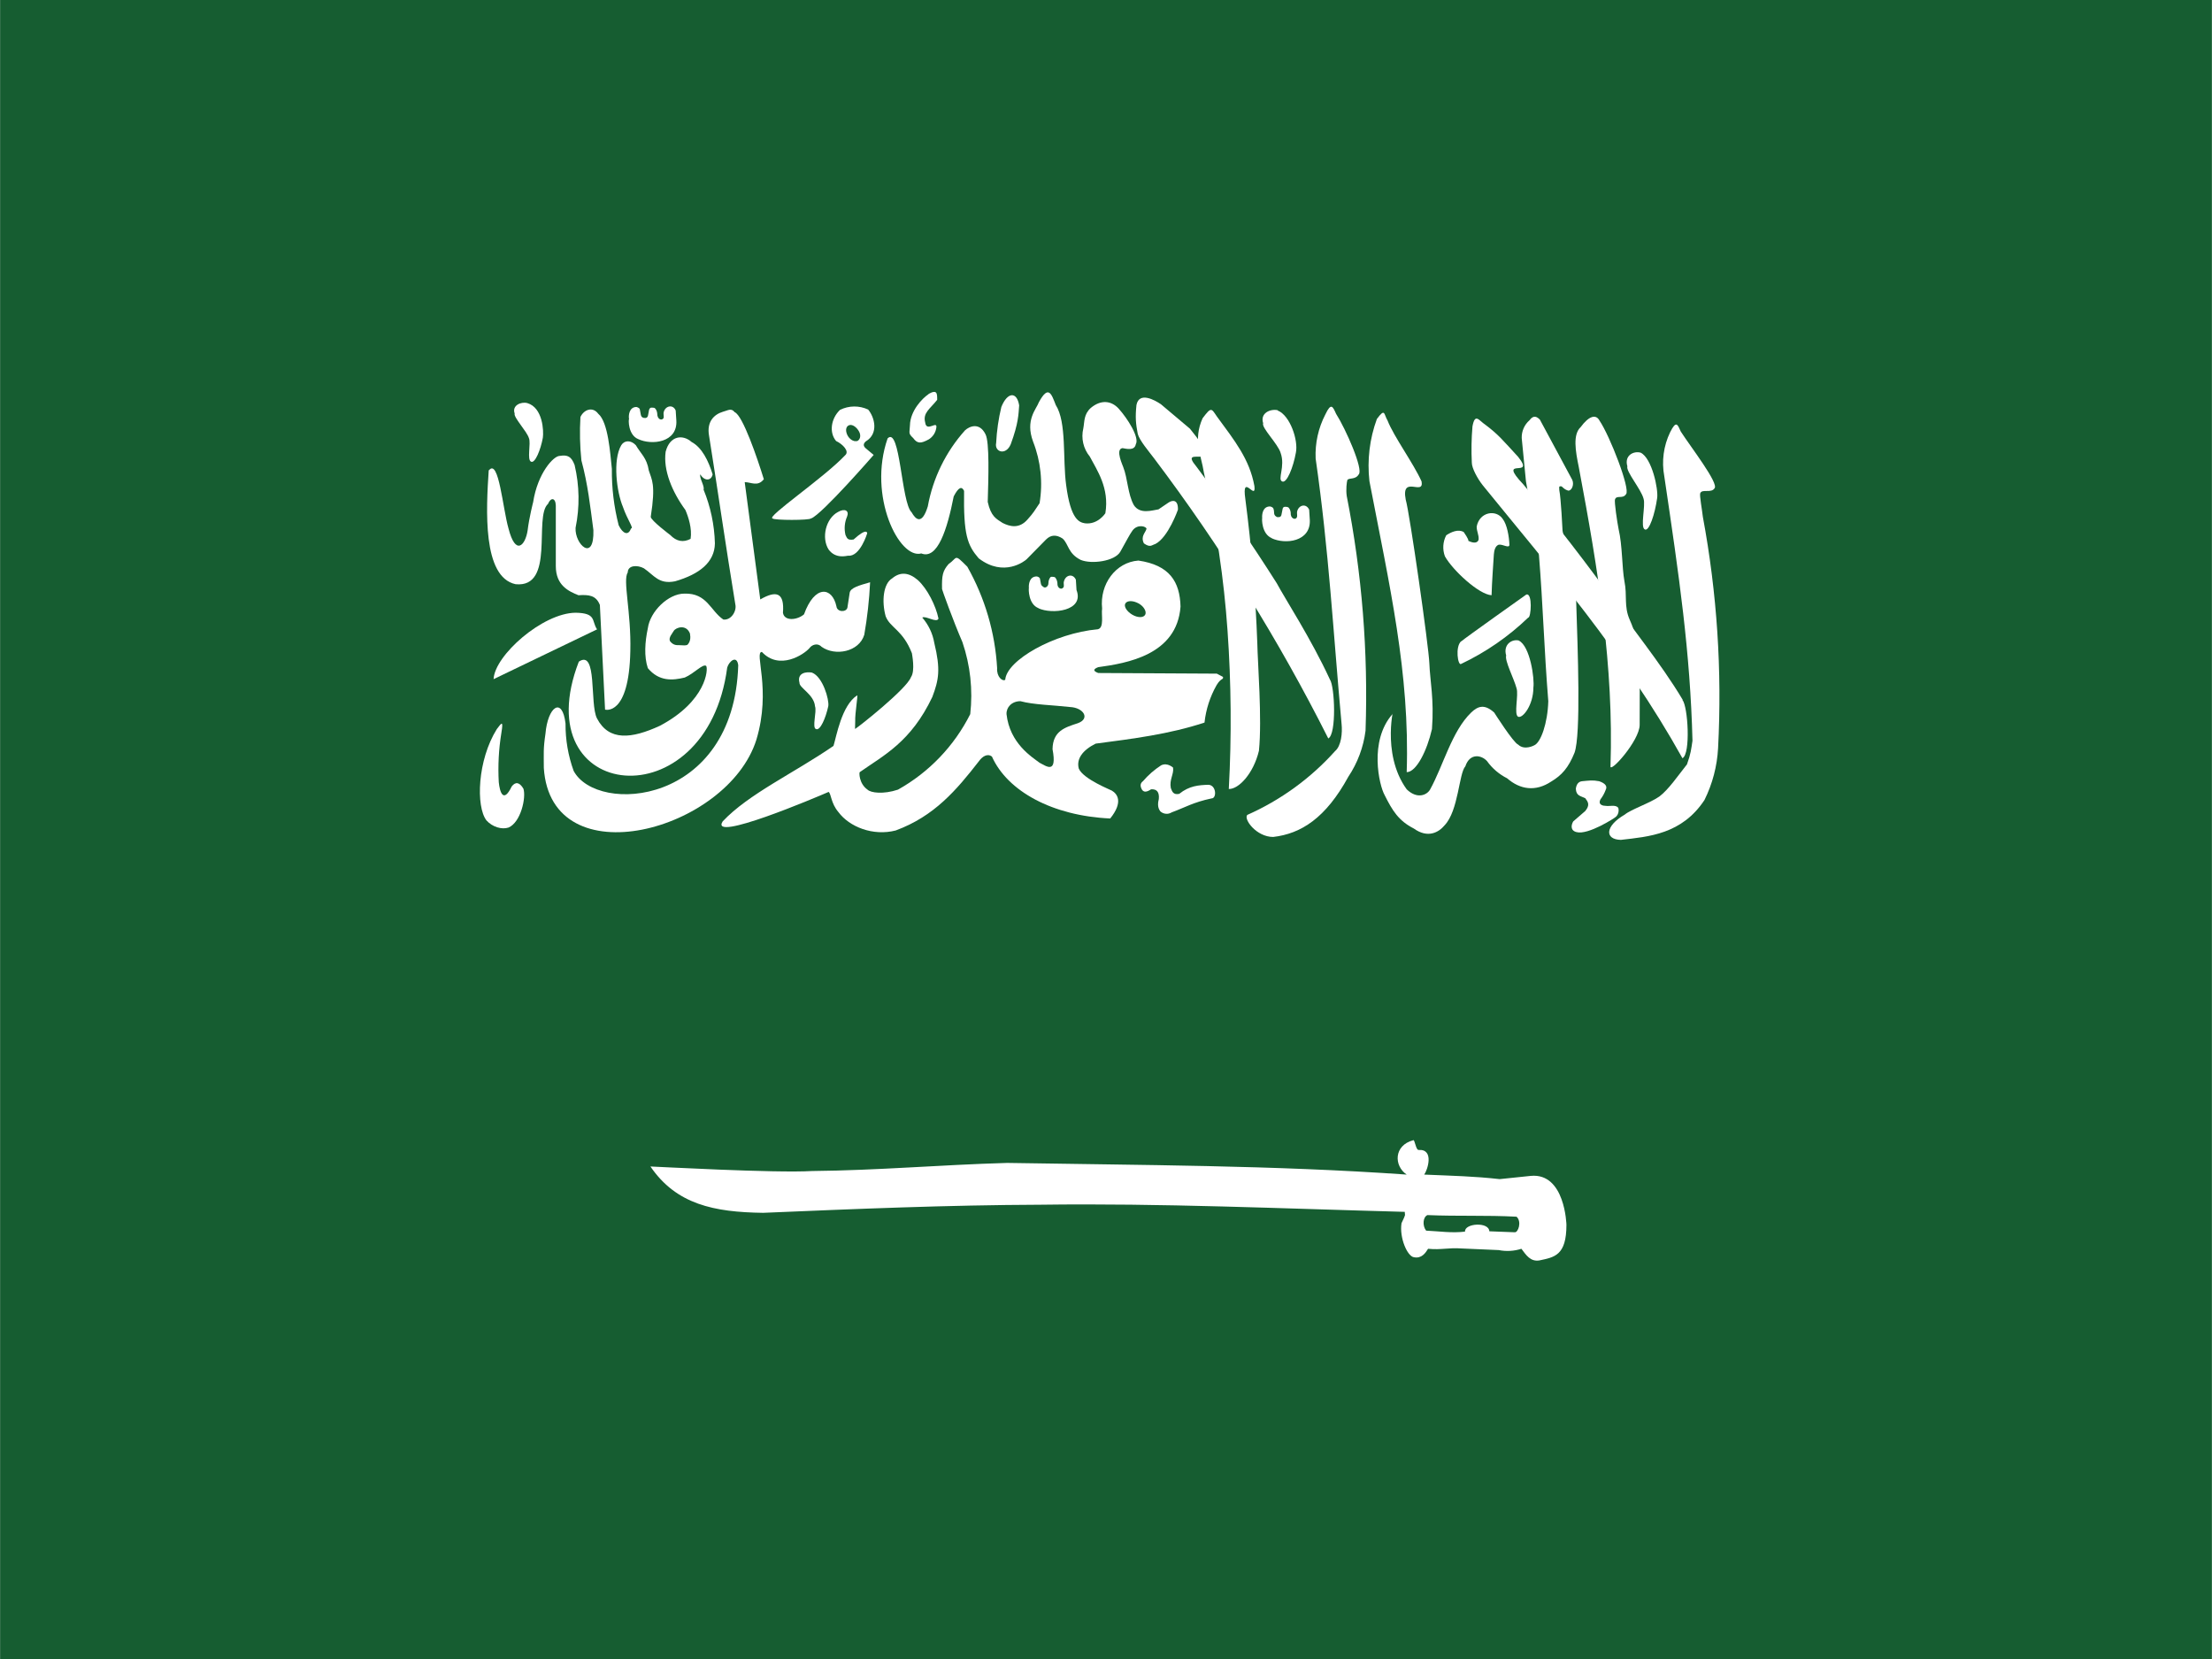
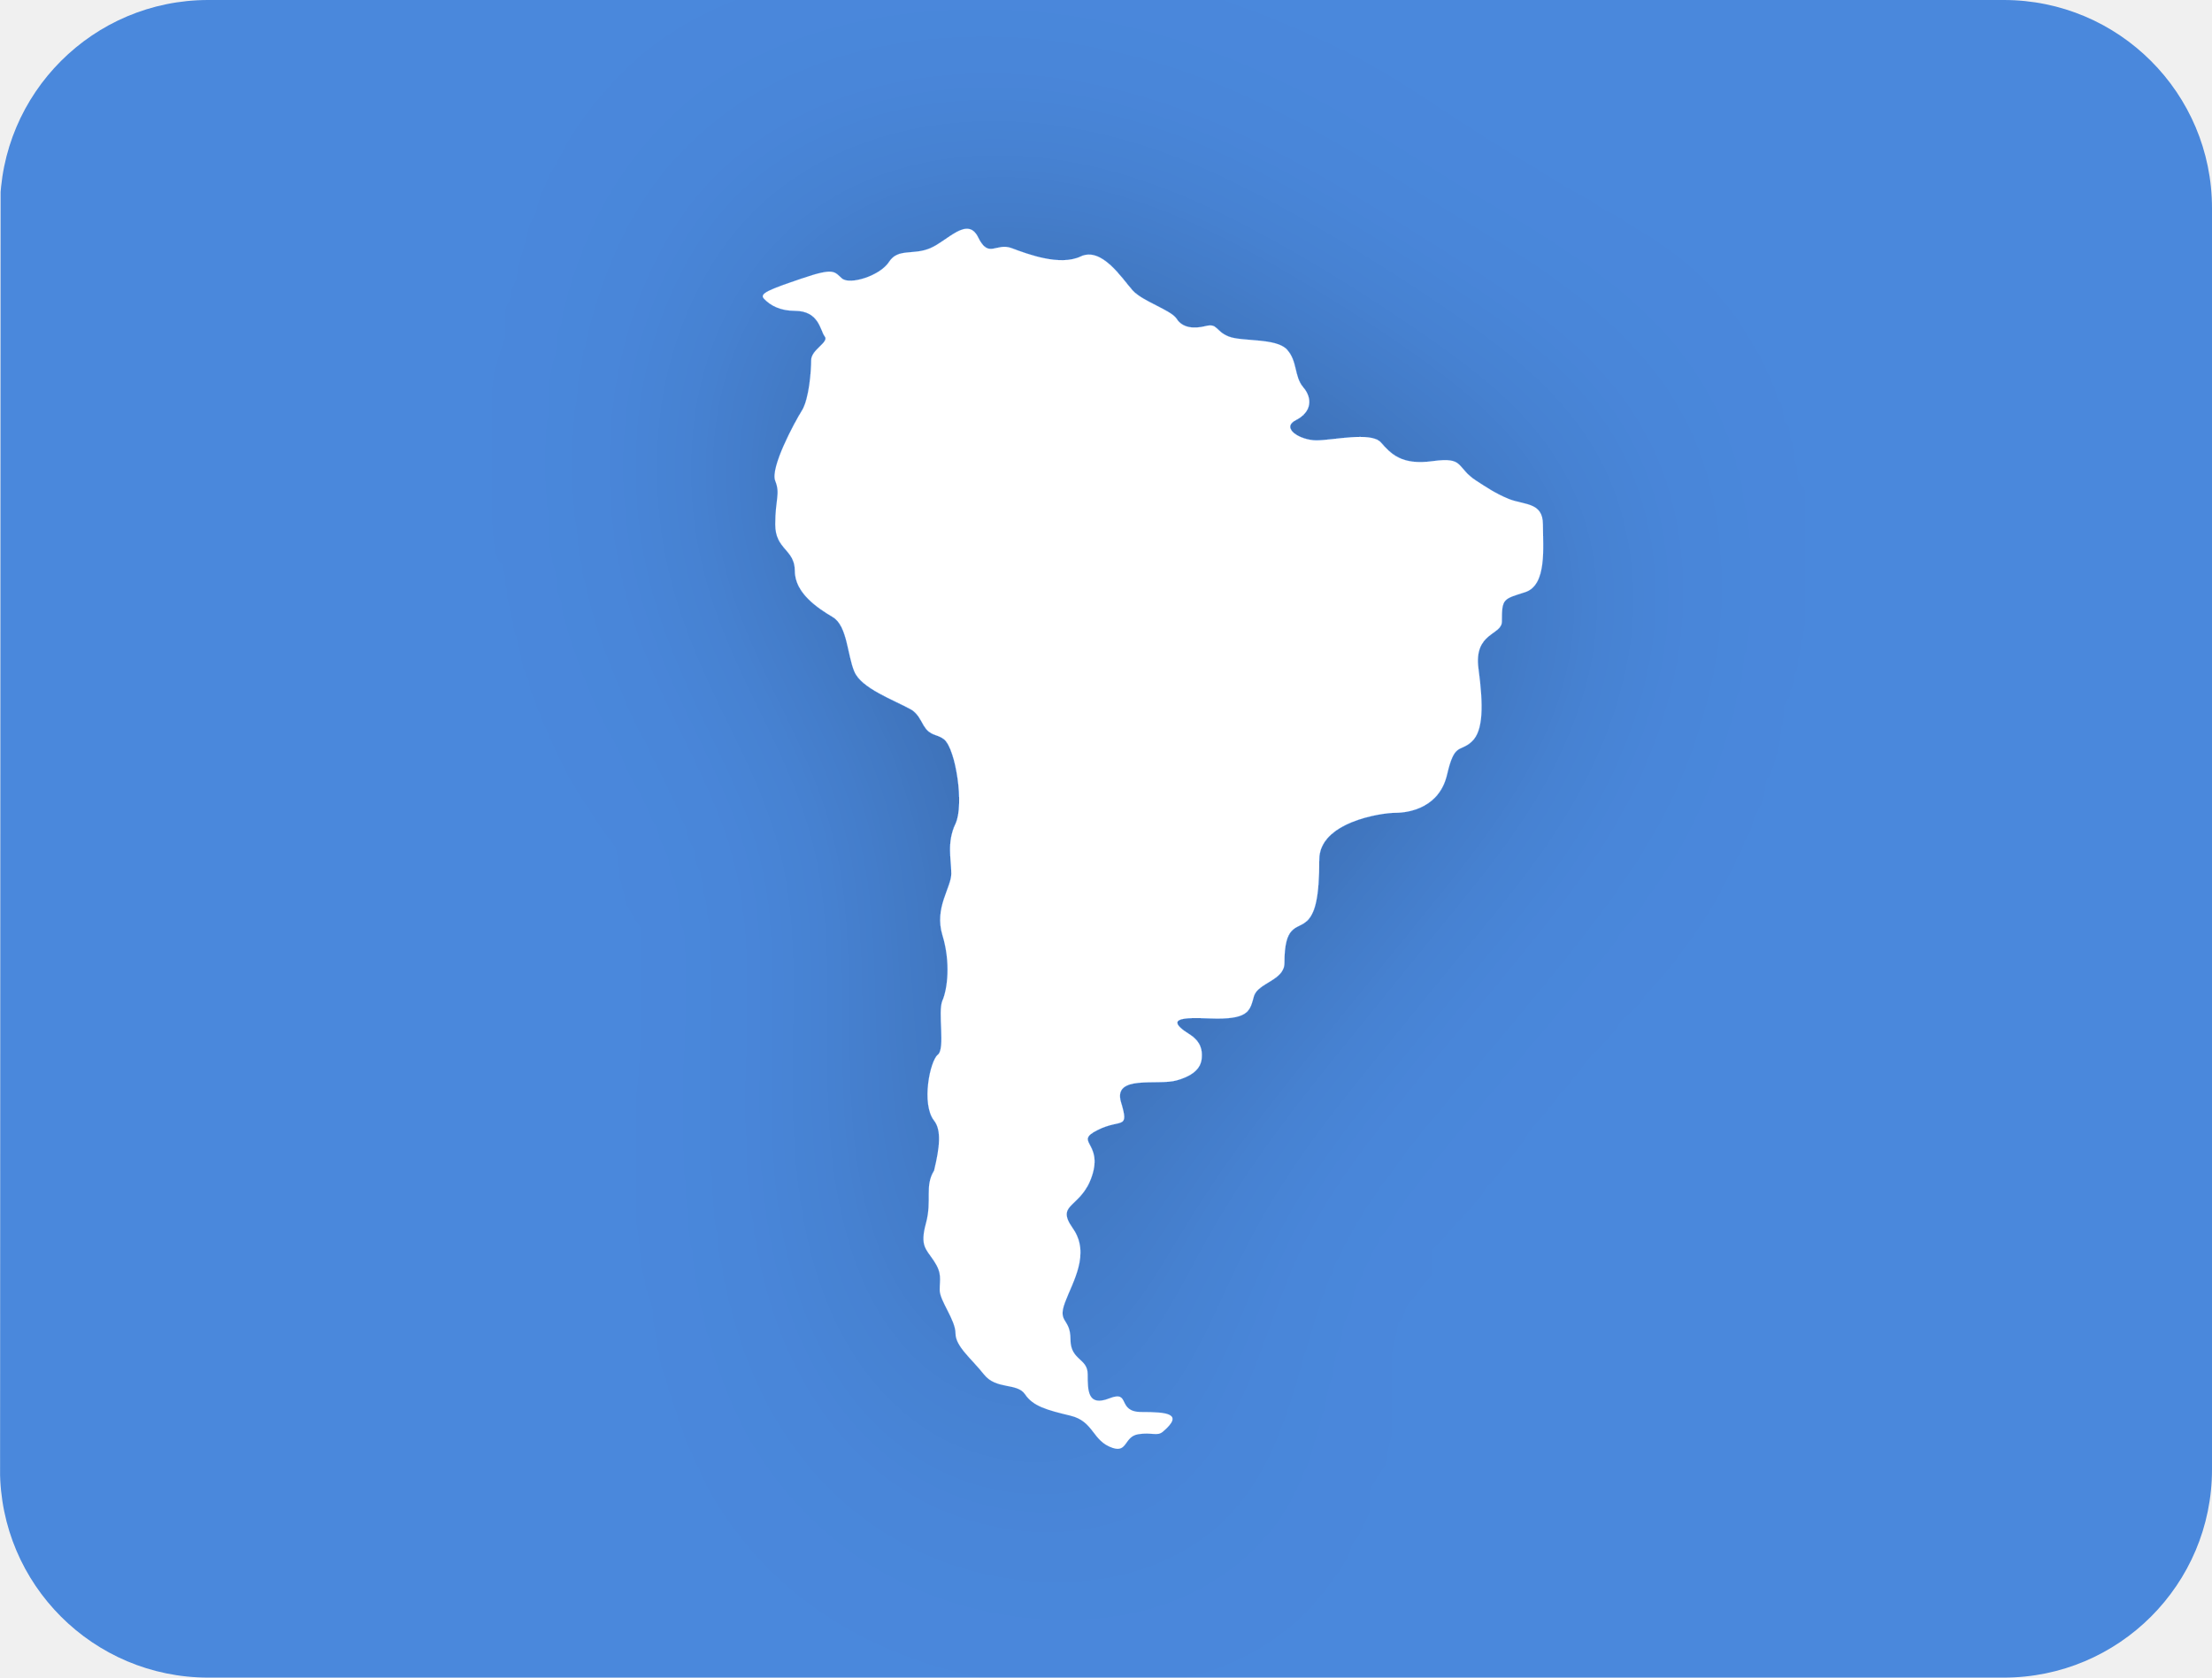
- <svg xmlns="http://www.w3.org/2000/svg" id="flag-icons-sa" viewBox="0 0 640 480">
+ <svg xmlns="http://www.w3.org/2000/svg" width="29" height="22" viewBox="0 0 29 22" fill="none">
+   <g clip-path="url(#clip0_259_67)">
+     <path d="M0.009 0H29V22H0L0.009 0Z" fill="#4A88DC" />
+     <g filter="url(#filter0_d_259_67)">
+       <path fill-rule="evenodd" clip-rule="evenodd" d="M10.813 4.412C10.752 4.336 10.742 4.076 10.421 4.076C10.233 4.076 10.101 4.009 10.015 3.916C9.953 3.849 10.082 3.798 10.513 3.652C10.943 3.505 10.936 3.564 11.039 3.652C11.142 3.74 11.539 3.617 11.656 3.434C11.774 3.251 11.973 3.351 12.198 3.254C12.423 3.158 12.686 2.829 12.824 3.113C12.963 3.397 13.056 3.178 13.262 3.254C13.467 3.33 13.892 3.494 14.169 3.363C14.446 3.233 14.714 3.658 14.847 3.806C14.979 3.955 15.351 4.063 15.427 4.182C15.503 4.301 15.651 4.315 15.807 4.276C15.963 4.237 15.933 4.341 16.105 4.412C16.278 4.483 16.731 4.429 16.872 4.584C17.013 4.738 16.964 4.937 17.086 5.079C17.209 5.222 17.197 5.404 16.991 5.508C16.785 5.612 17.041 5.775 17.259 5.775C17.476 5.775 17.972 5.658 18.102 5.801C18.232 5.945 18.365 6.106 18.786 6.047C19.207 5.989 19.085 6.132 19.357 6.306C19.48 6.385 19.609 6.474 19.78 6.543C19.988 6.626 20.228 6.584 20.228 6.877C20.228 7.171 20.284 7.674 19.994 7.766C19.705 7.858 19.69 7.849 19.69 8.15C19.69 8.333 19.32 8.291 19.383 8.768C19.447 9.245 19.45 9.587 19.292 9.728C19.134 9.87 19.07 9.733 18.971 10.159C18.872 10.585 18.485 10.659 18.294 10.659C18.102 10.659 17.296 10.783 17.296 11.271C17.296 11.759 17.245 11.993 17.118 12.091C16.991 12.19 16.839 12.134 16.839 12.63C16.839 12.858 16.489 12.888 16.439 13.066C16.389 13.244 16.378 13.358 15.958 13.358C15.734 13.358 15.163 13.293 15.589 13.56C15.754 13.664 15.76 13.782 15.756 13.862C15.751 13.987 15.675 14.097 15.427 14.168C15.179 14.24 14.585 14.086 14.697 14.456C14.808 14.826 14.697 14.663 14.386 14.821C14.076 14.979 14.458 14.979 14.318 15.415C14.179 15.85 13.829 15.774 14.064 16.107C14.3 16.441 14.062 16.811 13.962 17.081C13.862 17.352 14.034 17.282 14.034 17.563C14.034 17.844 14.26 17.808 14.26 18.023C14.26 18.238 14.26 18.45 14.544 18.338C14.829 18.226 14.635 18.517 14.966 18.517C15.297 18.517 15.527 18.536 15.247 18.774C15.169 18.841 15.102 18.778 14.92 18.809C14.737 18.841 14.783 19.052 14.588 18.988C14.318 18.899 14.345 18.64 14.034 18.565C13.722 18.49 13.544 18.441 13.439 18.285C13.334 18.129 13.062 18.229 12.899 18.023C12.737 17.817 12.527 17.658 12.527 17.484C12.527 17.309 12.32 17.059 12.32 16.917C12.32 16.775 12.353 16.7 12.246 16.538C12.14 16.377 12.058 16.342 12.14 16.041C12.222 15.74 12.119 15.557 12.246 15.352C12.32 15.047 12.345 14.821 12.246 14.695C12.076 14.477 12.193 13.912 12.295 13.832C12.397 13.752 12.291 13.271 12.356 13.121C12.421 12.972 12.466 12.624 12.356 12.264C12.246 11.903 12.472 11.643 12.472 11.457C12.472 11.271 12.41 11.05 12.527 10.803C12.643 10.557 12.532 9.834 12.382 9.7C12.317 9.642 12.23 9.645 12.165 9.584C12.081 9.506 12.066 9.371 11.937 9.3C11.708 9.174 11.293 9.026 11.201 8.807C11.108 8.588 11.11 8.208 10.919 8.093C10.728 7.979 10.421 7.78 10.421 7.489C10.421 7.199 10.164 7.212 10.164 6.877C10.164 6.543 10.233 6.478 10.164 6.306C10.095 6.135 10.417 5.538 10.513 5.385C10.608 5.232 10.635 4.865 10.635 4.724C10.635 4.584 10.874 4.488 10.813 4.412Z" fill="white" />
+     </g>
+   </g>
  <defs>
-     <clipPath id="sa-a">
-       <path fill-opacity=".7" d="M-85.3 0h682.6v512H-85.3z" />
+     <filter id="filter0_d_259_67" x="6.444" y="-0.556" width="17.346" height="23.111" filterUnits="userSpaceOnUse" color-interpolation-filters="sRGB">
+       <feFlood flood-opacity="0" result="BackgroundImageFix" />
+       <feColorMatrix in="SourceAlpha" type="matrix" values="0 0 0 0 0 0 0 0 0 0 0 0 0 0 0 0 0 0 127 0" result="hardAlpha" />
+       <feOffset />
+       <feGaussianBlur stdDeviation="1.778" />
+       <feComposite in2="hardAlpha" operator="out" />
+       <feColorMatrix type="matrix" values="0 0 0 0 0 0 0 0 0 0 0 0 0 0 0 0 0 0 0.25 0" />
+       <feBlend mode="normal" in2="BackgroundImageFix" result="effect1_dropShadow_259_67" />
+       <feBlend mode="normal" in="SourceGraphic" in2="effect1_dropShadow_259_67" result="shape" />
+     </filter>
+     <clipPath id="clip0_259_67">
+       <rect width="29" height="22" rx="2.73" fill="white" />
    </clipPath>
  </defs>
-   <g fill-rule="evenodd" clip-path="url(#sa-a)" transform="translate(80)scale(.9375)">
-     <path fill="#165d31" d="M-128 0h768v512h-768z" />
-     <path fill="#fff" d="M65.5 145.1c-.8 12-2 33 8.3 35.2 12.3 1.2 5.5-20.8 10-24.8.8-2 2.3-2 2.4.5v18.7c0 6 4 7.8 7 9 3.2-.2 5.4 0 6.6 3l1.6 32.3s7.4 2.2 7.8-18.1c.3-12-2.4-21.9-.8-24.2 0-2.3 3-2.4 5-1.3 3.2 2.2 4.6 5 9.6 4 7.6-2.2 12.2-5.9 12.3-11.7a47 47 0 0 0-3.5-16.6c.4-1-1.4-3.7-1-4.7 1.3 2.2 3.4 2 3.8 0-1.3-4.2-3.3-8.3-6.5-10-2.7-2.4-6.7-2-8 3-.8 5.7 2 12.4 6.1 18 .9 2.1 2.1 5.7 1.6 8.9q-3.4 1.8-6.3-1.2s-6-4.5-6-5.6c1.6-10.2.3-11.4-.6-14.3-.6-3.9-2.5-5.2-4-7.8-1.5-1.6-3.5-1.6-4.5 0-2.7 4.6-1.4 14.5.5 19 1.4 4.1 3.5 6.7 2.5 6.7-.8 2.3-2.5 1.7-3.8-1a67 67 0 0 1-2.1-17.4c-.5-4.6-1.1-14.4-4.2-17-1.8-2.4-4.5-1.2-5.5 1a82 82 0 0 0 .3 13.4c2 7.4 2.7 14 3.7 21.5.3 10.1-5.8 4.4-5.5-.7a45 45 0 0 0-.3-19.4c-1-2.6-2.1-3.2-4.6-2.8-1.9 0-6.8 5.3-8.2 14.3 0 0-1.2 4.6-1.7 8.7-.7 4.6-3.7 8-5.9-.6-1.8-6.3-3-21.6-6-18z" />
-     <path fill="#fff" d="m99 194.2-32 15.4c.3-7.3 15.1-20.4 25.3-20.5 6.5.1 4.9 2.5 6.6 5.1z" />
-     <path fill="#fff" d="M93.3 204.2c-16.8 43.5 39.5 49.6 45.8 1.8.6-2 3-3.9 3.4-.7-1.3 43.3-43.6 46.2-50.8 32.6a42 42 0 0 1-2.5-14.6c-1-8.5-5.5-5.2-6.2 3.2-.7 4.7-.5 6-.5 10.5 2.2 34.2 56.7 19.5 65.6-8.7 4.7-15.6-.8-27.1 1.7-27.1 5.4 5.8 13 .8 14.7-1.2.7-1 2.5-1.7 3.7-.4 4.2 3 11.6 1.6 13.2-3.7q1.4-8 1.8-16.2c-3.5 1-6 1.7-6.3 3.2l-.7 4.6c-.3 1.5-3.2 1.5-3.4-.4-1.3-6-6.7-6.7-10 2.5-2.1 1.8-6.1 2.2-6.5-.5.5-6.2-2-7-7-4.1l-4.8-36.2c2 0 4 1.5 5.9-.9-2-6.5-6.5-19.7-9-20.7-1.1-1.4-2.1-.5-3.7-.1-2.6.8-5 3-4.2 7.4 3 18.8 5 33.1 8.1 52 .5 2.1-1.3 5-3.7 4.7-4-2.7-5-8.2-12-8-5 0-10.6 5.5-11.3 10.7-.9 4.2-1.2 8.7 0 12.3 3.5 4.2 7.7 3.8 11.4 2.9 3-1.3 5.5-4.3 6.6-3.6.7.9.1 10.9-14.3 18.5-8.7 4-15.7 4.8-19.4-2.3-2.3-4.5.2-21.4-5.6-17.5" />
-     <path fill="#fff" d="M165 160c3.3-1.2 19.3-19.6 19.3-19.6l-2.4-2q-1.3-1.1 0-2.2c4-2.4 2.7-7.4.7-9.8a10 10 0 0 0-8.7.1c-2.8 2.7-3.4 7-1.2 9.6 2.1 1 4.2 3.2 2.8 4.4-6.6 7-24.5 19.1-22.4 19.5.4.6 11.5.6 11.8 0zm-97 65c-6 9.6-6.5 23.9-3.2 28.2 1.8 2 4.7 2.9 6.8 2.2 3.8-1.6 5.5-9.3 4.6-12q-1.8-3-3.6-.7c-2.6 5.4-3.7 1.7-4-1.3a70 70 0 0 1 .8-15.2c.7-4.2 0-3-1.4-1.2m257.1-15.3c-5.8-12.6-13.9-25-16.4-29.7a558 558 0 0 0-24.8-36c-6.2-7.4 10.2 3.1-2-11.7l-8.9-7.5c-2-1.4-6.8-4-7.6.2-.4 3.8-.2 5.8.4 8.9.5 2 3.5 5.5 5 7.5a565 565 0 0 1 53.8 86.5c2.6-1.3 2-16.1.5-18.2" />
-     <path fill="#fff" d="M299.6 251.5c-1.2 1.3 2.8 6.8 8 6.8 8.6-1 16.2-5.8 23.2-18.6a33 33 0 0 0 5.3-14.2 317 317 0 0 0-5.8-72.4c-.3-2 0-4.4.2-5 .6-.7 2.5 0 3.5-1.7 1.5-1.5-4-14-7-18.7-1-2.2-1.5-3.6-3.3.2a27 27 0 0 0-3 13.6c4.1 28.5 5.4 53.4 8 81.9.3 2.8-.1 6.8-2 8.4a80 80 0 0 1-27.1 19.7m116.5-.1c-6.2 3.6-6.2 7.7-1.2 7.8 8.6-1 18.8-1.7 25.8-12.3a41 41 0 0 0 4.2-16 303 303 0 0 0-4.7-71.4c-.2-2-1.1-6.7-.8-7.3.6-1.4 3.4.1 4.4-1.5 1.4-1.5-7.3-12.7-10.4-17.5-1-2.2-1.4-3.6-3.3.2a22 22 0 0 0-1.8 13.6c4.6 31 8 54.2 8.7 81.6-.4 2.6-.5 4-1.7 7.3-2.7 3.4-5.7 7.8-8.5 9.9-2.8 2-8.8 4-10.7 5.6" />
-     <path fill="#fff" d="M420.7 223.7q.1-10.9-.1-19a34 34 0 0 0-3-13.5c-1.8-4.1-.7-7.4-1.6-11.8-.8-4.4-.6-11-1.8-16.1-.4-2-1.4-8.5-1.1-9.2.5-1.4 2.4 0 3.4-1.6 1.4-1.5-5-18-8.2-22.7-1.1-2.1-3.3-1.4-5.8 2-2.5 2.3-1.6 7.4-.6 12.3 6.1 32.3 10.8 61.6 9.8 92.3-.4 2.6 9-7.8 9-12.7m-45.7-40c-3.9-.2-12-7.7-14.4-12a8 8 0 0 1 .4-6.5c1.5-1 3.7-2 5.4-1 0 0 1.7 2.4 1.4 2.7 2 1 3 .5 3.2-.4.1-1.5-.6-2.4-.6-4 .9-4.6 6-5.3 8-2.4 1.4 1.8 2 5.5 2.1 8 0 1.3-2-.2-3.3 0-1.1.4-1.4 1.8-1.5 3-.2 3.3-.6 8.6-.7 12.5zm-71.8 48c1-9.8-.4-27.3-.5-33.1A477 477 0 0 0 299 154c-1.2-8.4 3.4.9 2.8-4-1.5-8.3-6.1-14-11.6-21.5-1.7-2.5-1.7-3-4.4.6-3 6.7-.4 11.4.4 16.7 3.9 17.2 6.2 33 7.3 48.7a393 393 0 0 1 .4 49c3 .1 7.6-4.7 9.3-11.8" />
-     <path fill="#fff" d="M434 216c-6.9-11.6-17.2-24-20-28.7a658 658 0 0 0-29.2-37.8c-8.5-9 4-1.5-1.6-8.5-4.7-5.1-6-6.8-10.1-9.9-2-1.3-3.2-3.8-4 .5a83 83 0 0 0-.2 11.2c0 1.7 1.8 5 3.4 7 20.7 25.5 43.4 51.5 61.6 84.2 2.6-1.3 1.7-16 0-18z" />
-     <path fill="#165d31" d="M122.6 194.7c-.5.9-1.6 2-1.2 3.1q1 1.4 2.6 1.3c1.1 0 2.7.3 3-.3q1-1.2.6-3.3c-1.2-3-4.4-1.8-5-.8" />
-     <path fill="#fff" d="M354.2 362.5c9.2.4 15.2.5 23.3 1.4l9.6-1c10.6-1 11 15.1 11 15.1 0 9.5-3.7 10-8.4 11-2.7.4-4-1.6-5.5-3.6a14 14 0 0 1-7 .4l-11.5-.5c-4-.3-6.2.5-10.3.1-.8 1.3-2 3.1-4.4 2.6-2-.3-4.5-6-3.8-10.5 1.5-3.2 1-2.1 1-3.5-37.6-1-75.5-2.7-112.3-2.2-28.8.1-57.2 1.3-85.7 2.5-15.2-.2-26.8-2.6-34.8-14.3.8 0 38.8 2.1 49.9 1.4 20.5-.2 39.3-1.9 60.2-2.5 41.2.7 82.1.7 123.3 3.6-4-2.7-4-9 2-10.6.5-.4.8 3.1 1.7 3 4.9-.3 2.7 6.3 1.7 7.6M188.6 135.3c-6.2 17.8 3.6 37.4 10.4 35.5 5 2 8-7.4 10-17.6 1.5-2.9 2.5-3.2 3.2-1.7-.2 13.6 1 16.7 4.5 20.8 7.8 6 14.3.8 14.8.3l6-6.1q2.2-2.2 5.1-.3c1.9 1.7 1.6 4.6 5.6 6.6 3.4 1.4 10.5.4 12.2-2.5 2.2-3.9 2.8-5.2 3.8-6.6 1.6-2.1 4.3-1.2 4.3-.5-.3 1.2-1.9 2.3-.8 4.5 2 1.4 2.4.5 3.5.2 4-2 7-10.6 7-10.6.1-3.2-1.7-3-2.9-2.2l-3.1 2.1c-2 .3-5.7 1.6-7.6-1.3-1.9-3.4-1.9-8.3-3.3-11.8 0-.2-2.6-5.5-.2-5.8 1.2.2 3.7.9 4.1-1.2 1.2-2.1-2.6-8-5.3-11-2.3-2.5-5.5-2.8-8.6-.2-2.2 2-1.9 4.2-2.3 6.3a10 10 0 0 0 2 8.7c2.2 4.2 6.1 9.7 4.8 17.5 0 0-2.3 3.6-6.3 3.1-1.7-.3-4.4-1-5.8-11.8-1.1-8 .2-19.4-3.2-24.7-1.3-3.3-2.2-6.4-5.2-.9-.8 2.2-4.3 5.5-1.8 12.2a36 36 0 0 1 2 19c-1.5 2.2-1.8 2.9-3.7 5-2.6 3-5.5 2.2-7.7 1.1-2-1.3-3.6-2-4.6-6.5.2-7 .6-18.5-.7-20.9-1.9-3.8-5-2.4-6.3-1.2a48 48 0 0 0-11.5 23.5c-1.8 5.8-3.7 4.1-5 1.8-3.2-3-3.5-26.7-7.4-22.8" />
-     <path fill="#fff" d="M207.4 174.1c2.9-2 1.6-3.4 5.8.8a72 72 0 0 1 9.2 31.3c-.2 2.6 1.6 4.2 2.5 3.6.4-6 15.1-14.4 28.6-15.6 2-.5 1-4.4 1.3-6.4-.8-7.5 4.2-14.3 11.2-14.8 9.6 1.4 12.8 6.5 13 14.2-1.1 15-16.7 17.5-25.4 18.7-1.3.5-1.9 1.1 0 1.8l36.6.2 1.9 1c.2 1-.6.2-2 2.6a30 30 0 0 0-3.7 11.5c-10.9 3.6-22.2 5-33.6 6.5-4 2-6 4.7-5.2 7.7 1.4 3.3 10.2 6.7 10.2 6.8 1.7 1 3.6 3.5-.5 8.6-17.8-.8-31.7-8.4-36.5-19.1-1.4-1.1-3 0-4 1.4-7 9-13.8 17-25.7 21.4-7 1.8-14.3-1.1-17.7-5.7-2.3-2.7-2.2-5.6-3-6.2-3.9 1.7-36.9 15.7-32.7 9.1 8-8.5 22-14.9 34.2-23.3.9-2.9 2.5-12.5 7.3-15.6.3 0-.7 5.6-.6 8 0 2-.2 2.7.2 2.2.9-.5 15.7-12.2 17-15.8 1.4-2 .3-7.2.3-7.4-2.8-7.2-6.7-7.8-8.1-11.4-1.3-4.7-.7-10.1 2-11.7q3.7-3.1 7.9.5c3 2.7 5.6 8 6.4 11.9-.5 1.5-4-1-5-.3a16 16 0 0 1 3.7 7.8c2 8.2 1.4 11.4-.6 16.7-6.6 13.9-15 18-22.4 23.2-.2 0-.3 3.5 2.4 5.4 1 1 4.9 1.5 9.4 0a55 55 0 0 0 22.3-23.3 51 51 0 0 0-2.4-22.2c-2.9-6.7-6.3-16.2-6.3-16.4-.1-4.2.2-5.6 2-7.7m-95.8-38.6c4.2 2 12.2 1.1 11.8-5.7l-.2-3.1c-.8-2-3.2-1.5-3.7.5-.2.7.3 1.8-.3 2.1-.4.4-1.7.2-1.7-1.7q-.1-1-.7-1.6-.2-.2-.9-.2c-.6 0-.6.1-.9.6l-.3 1.6q-.1.9-.8 1c-.6 0-.5 0-1-.2q-.4-.3-.5-1l-.3-1.6q-.3-.4-1-.6c-2.3 0-2.5 2.7-2.3 3.7-.2.2-.3 4.9 2.8 6.2" />
-     <path fill="#fff" d="M235.1 187.7c4.2 2 14.3.9 11.8-5.6l-.2-3.2c-.9-2-3.2-1.5-3.7.6-.2.6.3 1.7-.4 2-.3.4-1.7.2-1.6-1.6q-.1-1-.7-1.7-.3-.2-1-.2c-.5 0-.5.2-.8.7q-.3.7-.3 1.6-.2.8-.9 1c-.5 0-.4 0-.8-.3q-.5-.3-.6-.9l-.3-1.6q-.3-.5-1-.6c-2.3 0-2.5 2.6-2.4 3.6-.1.2-.2 5 3 6.2zm72-21.6c4.2 2 12.1 1.1 11.8-5.6l-.2-3.2c-.9-2-3.2-1.5-3.7.5-.2.7.3 1.8-.4 2.2-.3.3-1.7.1-1.6-1.8q-.1-1-.7-1.6-.3-.2-1-.2t-.8.7l-.3 1.5q-.1 1-.9 1c-.8 0-.4 0-.8-.2q-.5-.3-.6-.9 0-1-.3-1.7-.4-.4-1-.5c-2.3 0-2.5 2.6-2.4 3.6-.1.2-.2 4.9 3 6.2zm37.3 54.3c-7.3 8.3-4.1 22-2.4 25 2.4 4.8 4.3 7.9 9 10.3 4.3 3.1 7.7 1.2 9.5-1 4.3-4.5 4.4-16 6.4-18.2 1.4-4.2 5-3.5 6.7-1.6a17 17 0 0 0 6.2 5.3c4 3.5 8.8 4.2 13.6 1 3.2-1.9 5.3-4.2 7.2-8.9 2-5.6 1-31.6.5-47l-4.2-21.5c0-.2-.5-10.2-1-12.5 0-1-.3-1.3.7-1.2 1.1 1 1.2 1 2 1.3 1 .2 2-1.7 1.3-3.3l-10-18.6c-.8-.8-1.9-1.6-3.2.2a7 7 0 0 0-2.4 5.5l1.3 13.3 4 22.6c1.3 16 1.6 29.2 2.9 45.3-.2 6.8-2.3 12.7-4.3 13.6 0 0-3 1.7-5-.2-1.5-.6-7.4-9.9-7.4-9.9-3-2.7-5-2-7.1 0-6 5.8-8.6 16.4-12.7 23.8-1 1.7-4 3-7.2-.1-8.2-11.3-3.4-27.3-4.4-23.2M309 126.7c3.8 1.5 6.4 9.2 5.6 13-.8 4.5-2.8 9.5-4.2 8.9-1.6-.6 1-4.6-.5-8.8-.8-2.8-6-7.8-5.4-9.2-1-3.1 2.2-4.5 4.5-4z" />
-     <path fill="#fff" d="M356.6 225c.7-9.2-.6-14.8-.8-20.2s-6.1-46.6-7.3-50.6c-1.5-7.8 5.7-1 4.9-5.6-2.5-5.6-8.6-13.9-10.5-18.8-1.2-2-.7-4-3.3-.5a42 42 0 0 0-2.3 19.2c6.2 32.3 12.5 59.1 11.5 89.8 3 0 6.3-6.7 7.8-13.3m64.4-85.3c3.5 1.7 5.5 11.3 5.1 14-.7 5-2.5 10.4-3.8 9.7-1.5-.6.3-7.4-.4-9.5-.8-3-5.5-8.4-5-10-1-3.4 2-4.8 4.1-4.2m-255.7 67.9c3.3 1.3 5.3 8.3 5 10.3-.8 3.7-2.5 7.7-3.8 7.1-1.3-.4.3-5.4-.3-7-.3-3.7-4.9-5.7-4.8-7.3-.8-3 2-3.5 4-3.1z" />
-     <path fill="#165d31" d="M244.9 218.2c4.2.2 6.3 3.6 2.4 5-4 1.3-7.7 2.4-7.8 8 1.5 8-2 5.2-4 4.2-2.4-1.8-9.2-6-10.2-15-.1-2.1 1.6-4 4.3-4 4 1.1 10 1.2 15.3 1.8" />
-     <path fill="#fff" d="M77.4 124.4c4.8 1.4 5.1 8.6 4.8 10.7-.7 3.8-2.4 7.9-3.6 7.4-1.4-.5 0-5.7-.7-7.3-.7-2.2-4.8-6.4-4.4-7.6-.9-2.5 2-3.7 3.9-3.2m95.9 33.6c-3.8 2-5.2 8-2.9 11.6 2.2 3 5.6 1.9 6 1.9 3.7.4 5.9-6.9 5.9-6.9s.1-2-4.2 1.9c-1.9.3-2-.4-2.5-1.4a9 9 0 0 1 .5-5.7c.7-1.8-.7-2.6-2.8-1.4m28-36.4c-2 1.3-5.7 5.2-5.8 9.6-.1 2.5-.6 2.5 1 4 1.3 1.8 2.4 1.7 4.8.4a5 5 0 0 0 2.3-3.4c.6-2.8-3 1.4-3.4-1.8-.8-3 1.5-4.2 3.7-7 0-2 0-3.3-2.7-1.8zm22.4 4a60 60 0 0 0-1.6 11.1c-.6 2.8 3 4 4.5.4 2.4-6.5 2.4-9.3 2.6-12-.7-4.3-3.6-4.2-5.5.5m142 72.3c.4-.5 20-14.4 20-14.4 2-.7 1.5 7.2.6 7.1a78 78 0 0 1-20.7 14.3c-1 .7-1.9-5.3 0-7zm17.7-.2c3.5 1.7 4.9 11.8 4.5 14.5 0 5.4-3.3 9.6-4.7 9-1.4-.7.2-6.7-.5-8.8-.8-3-3.7-8.5-3.2-10.1-1-3.4 1.8-5.2 4-4.6zm-116 43.4a26 26 0 0 1 5.6-4.9c2-1 3.8.8 3.7.7.3 2-1.2 3.7-.7 6.3.4 1 .7 2.2 2.6 1.8 3.1-2.5 6-2.7 9-2.8 2.5.1 2.6 4.2 1 4.2-5.7 1.2-8.2 2.8-12.3 4.3-2 1.2-3.6-.3-3.6-.4s-1.1-1.1-.4-3.7q.3-3.2-2.4-3c-1.2.8-2.4 1.2-3-.3q-.6-1.4.5-2.2m136.6 5.4c.8 1 1.4 2-.1 3.8l-3.7 3.2c-.6 1-1 2.8 1 3.3 3.6 1 12-4.5 12-4.6 1.4-1 1-3 .8-3-.8-.9-2.6-.3-3.8-.5-.6 0-2.5-.2-1.6-2a11 11 0 0 0 1.6-2.9q.9-1.7-2-2.7c-2.1-.4-3-.2-5.3 0q-1.6.2-1.9 2.3c.1 2.3 1.5 2.2 3 3z" />
-     <path fill="#165d31" d="M268.1 189.7c-.5 1-2.3 1-4 0s-2.7-2.6-2.1-3.5 2.3-.9 4 0 2.6 2.6 2.1 3.5m-89-53.6c-1 .3-2.4-.6-3-2s-.3-2.6.7-2.9 2.3.7 3 2 .3 2.7-.8 3zM355.2 375c9.4.4 18.2 0 27.5.5 1.7 1.5.5 5-.6 4.8l-7.8-.3c-.1-3-7.7-2.5-7.5.1-4.1.5-7.8-.1-12-.3-1.2-1.5-1-4.2.4-4.8" />
-   </g>
</svg>
